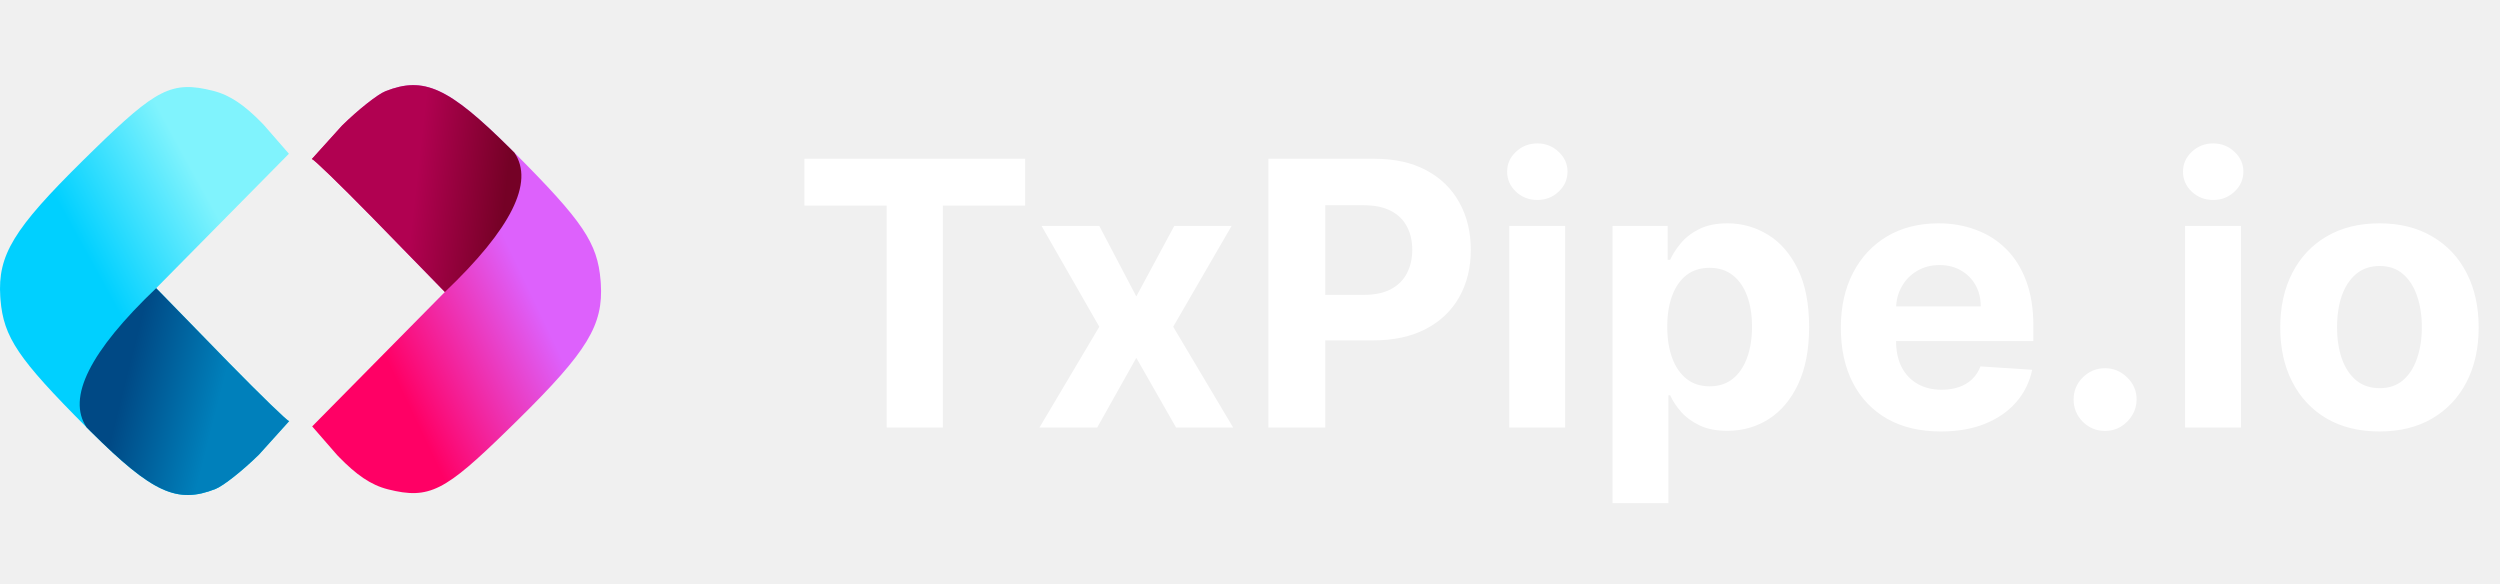
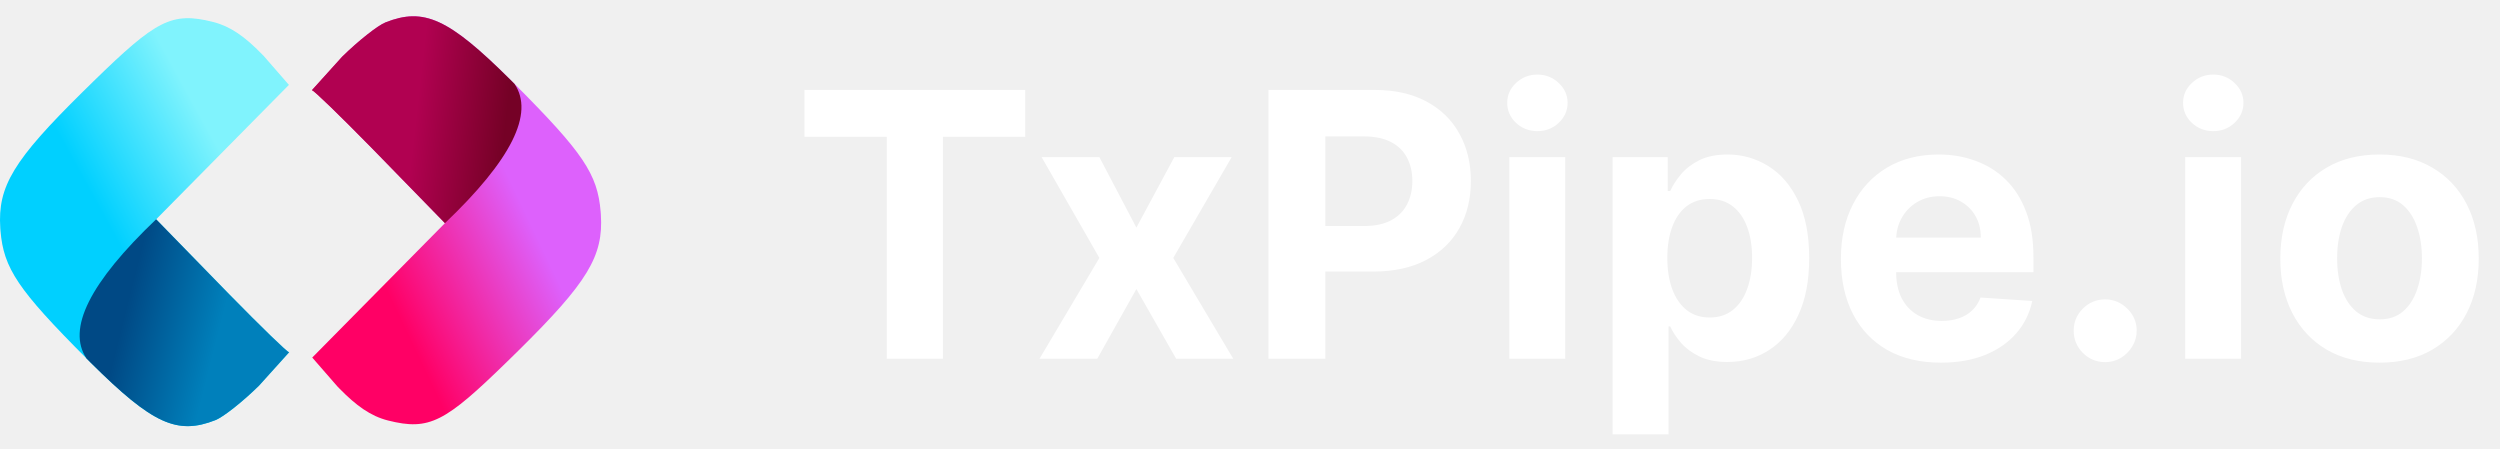
- <svg xmlns="http://www.w3.org/2000/svg" width="300" height="70" viewBox="0 0 300 70" fill="none">
-   <path fill-rule="evenodd" clip-rule="evenodd" d="M46.264 10.943C50.856 9.132 53.813 10.454 61.225 17.818L61.731 18.323C69.975 26.588 71.697 29.143 72.071 33.664L72.096 34.001C72.42 39.007 70.501 42.148 62.189 50.345L60.887 51.621C53.391 58.932 51.529 59.972 46.559 58.721C44.465 58.193 42.725 56.933 40.706 54.866L40.462 54.614L37.461 51.167L53.386 35.038L44.614 26.037C40.772 22.119 37.636 19.079 37.443 19.096L37.432 19.099V19.055L37.441 19.066L41.05 15.067C42.978 13.17 45.325 11.313 46.264 10.943Z" fill="url(#paint0_linear_581_8922)" />
-   <path fill-rule="evenodd" clip-rule="evenodd" d="M46.264 10.943C50.856 9.132 53.813 10.454 61.225 17.818L61.731 18.323C64.135 21.873 61.353 27.444 53.386 35.038L44.614 26.037C40.772 22.119 37.636 19.079 37.443 19.096L37.432 19.099V19.055L37.441 19.066L41.05 15.067C42.978 13.17 45.325 11.313 46.264 10.943Z" fill="url(#paint1_linear_581_8922)" />
-   <path fill-rule="evenodd" clip-rule="evenodd" d="M25.865 58.675C21.274 60.486 18.316 59.163 10.905 51.8L10.398 51.294C2.155 43.029 0.433 40.474 0.059 35.953L0.034 35.617C-0.291 30.61 1.629 27.47 9.941 19.272L11.242 17.996C18.739 10.685 20.601 9.645 25.571 10.897C27.665 11.424 29.405 12.684 31.424 14.752L31.667 15.004L34.669 18.45L18.743 34.579L27.516 43.581C31.358 47.498 34.494 50.538 34.686 50.521L34.698 50.518V50.562L34.689 50.551L31.08 54.55C29.151 56.448 26.804 58.304 25.865 58.675Z" fill="url(#paint2_linear_581_8922)" />
-   <path fill-rule="evenodd" clip-rule="evenodd" d="M25.865 58.674C21.274 60.485 18.316 59.163 10.905 51.8L10.398 51.294C7.994 47.745 10.776 42.173 18.743 34.579L27.516 43.581C31.358 47.498 34.494 50.538 34.686 50.521L34.698 50.518V50.562L34.689 50.551L31.08 54.55C29.151 56.448 26.805 58.304 25.865 58.674Z" fill="url(#paint3_linear_581_8922)" />
-   <path d="M96.529 24.674V19.052H123.019V24.674H113.144V51.304H106.404V24.674H96.529ZM131.916 27.115L136.357 35.572L140.908 27.115H147.79L140.783 39.21L147.979 51.304H141.129L136.357 42.942L131.664 51.304H124.735L131.916 39.21L124.986 27.115H131.916ZM152.211 51.304V19.052H164.936C167.382 19.052 169.466 19.519 171.188 20.453C172.91 21.377 174.222 22.663 175.125 24.311C176.038 25.949 176.496 27.839 176.496 29.981C176.496 32.123 176.033 34.013 175.11 35.651C174.186 37.288 172.847 38.564 171.094 39.477C169.351 40.391 167.241 40.847 164.763 40.847H156.653V35.383H163.66C164.973 35.383 166.054 35.157 166.905 34.706C167.766 34.244 168.406 33.608 168.826 32.8C169.256 31.981 169.472 31.041 169.472 29.981C169.472 28.91 169.256 27.976 168.826 27.178C168.406 26.369 167.766 25.745 166.905 25.304C166.044 24.852 164.951 24.627 163.629 24.627H159.03V51.304H152.211ZM181.109 51.304V27.115H187.818V51.304H181.109ZM184.48 23.997C183.482 23.997 182.626 23.666 181.913 23.004C181.209 22.332 180.857 21.529 180.857 20.595C180.857 19.671 181.209 18.878 181.913 18.217C182.626 17.545 183.482 17.209 184.48 17.209C185.477 17.209 186.327 17.545 187.031 18.217C187.744 18.878 188.102 19.671 188.102 20.595C188.102 21.529 187.744 22.332 187.031 23.004C186.327 23.666 185.477 23.997 184.48 23.997ZM193.502 60.376V27.115H200.117V31.178H200.416C200.71 30.527 201.135 29.866 201.692 29.194C202.259 28.511 202.993 27.944 203.897 27.493C204.81 27.031 205.944 26.8 207.298 26.8C209.062 26.8 210.69 27.262 212.181 28.186C213.671 29.099 214.863 30.48 215.755 32.328C216.648 34.165 217.094 36.469 217.094 39.241C217.094 41.939 216.658 44.218 215.786 46.076C214.926 47.924 213.75 49.325 212.259 50.281C210.778 51.226 209.12 51.698 207.283 51.698C205.98 51.698 204.873 51.483 203.96 51.053C203.057 50.622 202.316 50.081 201.739 49.43C201.161 48.769 200.721 48.102 200.416 47.43H200.211V60.376H193.502ZM200.07 39.21C200.07 40.648 200.269 41.903 200.668 42.974C201.067 44.044 201.645 44.879 202.401 45.477C203.156 46.066 204.075 46.359 205.157 46.359C206.248 46.359 207.173 46.06 207.928 45.462C208.684 44.853 209.256 44.013 209.645 42.942C210.044 41.861 210.243 40.617 210.243 39.21C210.243 37.813 210.049 36.585 209.661 35.525C209.272 34.464 208.7 33.635 207.944 33.036C207.188 32.438 206.259 32.139 205.157 32.139C204.065 32.139 203.141 32.427 202.385 33.005C201.64 33.582 201.067 34.401 200.668 35.462C200.269 36.522 200.07 37.771 200.07 39.21ZM232.901 51.777C230.413 51.777 228.271 51.273 226.476 50.265C224.691 49.247 223.315 47.808 222.349 45.95C221.383 44.081 220.901 41.871 220.901 39.32C220.901 36.832 221.383 34.648 222.349 32.769C223.315 30.889 224.675 29.425 226.428 28.375C228.192 27.325 230.26 26.8 232.633 26.8C234.229 26.8 235.714 27.057 237.09 27.572C238.476 28.075 239.683 28.837 240.712 29.855C241.751 30.873 242.56 32.154 243.137 33.698C243.715 35.23 244.003 37.026 244.003 39.084V40.926H223.578V36.769H237.688C237.688 35.803 237.478 34.947 237.058 34.202C236.638 33.456 236.056 32.873 235.311 32.453C234.576 32.023 233.72 31.808 232.744 31.808C231.725 31.808 230.822 32.044 230.035 32.517C229.258 32.978 228.649 33.603 228.208 34.391C227.767 35.167 227.541 36.034 227.531 36.989V40.942C227.531 42.139 227.751 43.173 228.192 44.044C228.643 44.916 229.279 45.588 230.098 46.06C230.916 46.533 231.888 46.769 233.011 46.769C233.756 46.769 234.439 46.664 235.058 46.454C235.678 46.244 236.208 45.929 236.649 45.509C237.09 45.089 237.426 44.575 237.657 43.966L243.862 44.375C243.547 45.866 242.901 47.168 241.925 48.281C240.959 49.383 239.71 50.244 238.177 50.864C236.654 51.472 234.896 51.777 232.901 51.777ZM252.613 51.714C251.574 51.714 250.682 51.346 249.936 50.612C249.201 49.866 248.834 48.974 248.834 47.934C248.834 46.905 249.201 46.023 249.936 45.289C250.682 44.554 251.574 44.186 252.613 44.186C253.622 44.186 254.503 44.554 255.259 45.289C256.015 46.023 256.393 46.905 256.393 47.934C256.393 48.627 256.215 49.262 255.858 49.84C255.511 50.407 255.055 50.864 254.488 51.21C253.92 51.546 253.296 51.714 252.613 51.714ZM262.211 51.304V27.115H268.92V51.304H262.211ZM265.582 23.997C264.584 23.997 263.728 23.666 263.015 23.004C262.311 22.332 261.96 21.529 261.96 20.595C261.96 19.671 262.311 18.878 263.015 18.217C263.728 17.545 264.584 17.209 265.582 17.209C266.579 17.209 267.43 17.545 268.133 18.217C268.847 18.878 269.204 19.671 269.204 20.595C269.204 21.529 268.847 22.332 268.133 23.004C267.43 23.666 266.579 23.997 265.582 23.997ZM285.535 51.777C283.088 51.777 280.973 51.257 279.188 50.218C277.414 49.168 276.043 47.709 275.078 45.84C274.112 43.96 273.628 41.782 273.628 39.304C273.628 36.805 274.112 34.622 275.078 32.753C276.043 30.873 277.414 29.414 279.188 28.375C280.973 27.325 283.088 26.8 285.535 26.8C287.981 26.8 290.091 27.325 291.865 28.375C293.65 29.414 295.026 30.873 295.991 32.753C296.957 34.622 297.441 36.805 297.441 39.304C297.441 41.782 296.957 43.96 295.991 45.84C295.026 47.709 293.65 49.168 291.865 50.218C290.091 51.257 287.981 51.777 285.535 51.777ZM285.566 46.58C286.679 46.58 287.608 46.265 288.354 45.635C289.099 44.995 289.661 44.123 290.038 43.021C290.427 41.918 290.621 40.664 290.621 39.257C290.621 37.85 290.427 36.595 290.038 35.493C289.661 34.391 289.099 33.519 288.354 32.879C287.608 32.238 286.679 31.918 285.566 31.918C284.443 31.918 283.498 32.238 282.731 32.879C281.976 33.519 281.403 34.391 281.015 35.493C280.637 36.595 280.448 37.85 280.448 39.257C280.448 40.664 280.637 41.918 281.015 43.021C281.403 44.123 281.976 44.995 282.731 45.635C283.498 46.265 284.443 46.58 285.566 46.58Z" fill="white" />
+ <svg xmlns="http://www.w3.org/2000/svg" width="195" height="35" viewBox="0 0 195 35" fill="none">
+   <path fill-rule="evenodd" clip-rule="evenodd" d="M30.077 1.743C33.062 0.566 34.984 1.426 39.802 6.212L40.131 6.541C45.489 11.913 46.608 13.574 46.851 16.512L46.867 16.731C47.079 19.985 45.831 22.027 40.428 27.355L39.582 28.184C34.709 32.937 33.499 33.612 30.268 32.799C28.907 32.456 27.776 31.637 26.464 30.293L26.306 30.13L24.355 27.889L34.706 17.405L29.004 11.554C26.507 9.008 24.469 7.032 24.343 7.043L24.336 7.045V7.017L24.342 7.023L26.688 4.424C27.941 3.191 29.467 1.984 30.077 1.743Z" fill="url(#paint0_linear_714_9108)" />
+   <path fill-rule="evenodd" clip-rule="evenodd" d="M30.077 1.743C33.062 0.566 34.984 1.426 39.802 6.212L40.131 6.541C41.693 8.848 39.885 12.469 34.706 17.405L29.004 11.554C26.507 9.008 24.469 7.032 24.343 7.043L24.336 7.045V7.017L24.342 7.023L26.688 4.424C27.941 3.191 29.467 1.984 30.077 1.743Z" fill="url(#paint1_linear_714_9108)" />
+   <path fill-rule="evenodd" clip-rule="evenodd" d="M16.812 32.767C13.828 33.944 11.906 33.085 7.088 28.298L6.759 27.97C1.401 22.598 0.281 20.936 0.038 17.998L0.022 17.779C-0.189 14.525 1.059 12.484 6.462 7.156L7.308 6.326C12.18 1.574 13.391 0.898 16.621 1.712C17.982 2.054 19.113 2.873 20.425 4.217L20.584 4.381L22.535 6.621L12.183 17.105L17.885 22.956C20.383 25.502 22.421 27.479 22.546 27.467L22.554 27.465V27.494L22.548 27.487L20.202 30.086C18.948 31.32 17.423 32.526 16.812 32.767Z" fill="url(#paint2_linear_714_9108)" />
+   <path fill-rule="evenodd" clip-rule="evenodd" d="M16.808 32.767C13.823 33.945 11.901 33.085 7.083 28.299L6.754 27.97C5.192 25.663 7 22.041 12.178 17.105L17.881 22.956C20.378 25.503 22.416 27.479 22.541 27.468L22.549 27.466V27.494L22.543 27.487L20.197 30.087C18.944 31.32 17.418 32.527 16.808 32.767Z" fill="url(#paint3_linear_714_9108)" />
+   <path d="M62.75 10.669V7.015H79.968V10.669H73.55V27.98H69.168V10.669H62.75ZM85.751 12.256L88.638 17.753L91.596 12.256H96.07L91.515 20.118L96.192 27.98H91.74L88.638 22.544L85.588 27.98H81.083L85.751 20.118L81.247 12.256H85.751ZM98.943 27.98V7.015H107.214C108.804 7.015 110.159 7.319 111.278 7.926C112.397 8.527 113.25 9.363 113.837 10.434C114.431 11.499 114.728 12.727 114.728 14.119C114.728 15.511 114.428 16.74 113.827 17.804C113.227 18.869 112.356 19.698 111.217 20.292C110.084 20.886 108.712 21.182 107.102 21.182H101.83V17.63H106.385C107.238 17.63 107.941 17.484 108.494 17.19C109.054 16.89 109.47 16.477 109.743 15.951C110.023 15.419 110.163 14.809 110.163 14.119C110.163 13.423 110.023 12.816 109.743 12.297C109.47 11.772 109.054 11.366 108.494 11.079C107.934 10.786 107.224 10.639 106.365 10.639H103.376V27.98H98.943ZM117.727 27.98V12.256H122.088V27.98H117.727ZM119.918 10.229C119.269 10.229 118.713 10.014 118.249 9.584C117.792 9.148 117.563 8.626 117.563 8.018C117.563 7.418 117.792 6.902 118.249 6.473C118.713 6.036 119.269 5.817 119.918 5.817C120.566 5.817 121.119 6.036 121.576 6.473C122.04 6.902 122.272 7.418 122.272 8.018C122.272 8.626 122.04 9.148 121.576 9.584C121.119 10.014 120.566 10.229 119.918 10.229ZM125.782 33.876V12.256H130.082V14.897H130.276C130.468 14.474 130.744 14.044 131.106 13.607C131.474 13.164 131.952 12.795 132.539 12.502C133.133 12.202 133.869 12.051 134.75 12.051C135.896 12.051 136.954 12.352 137.923 12.952C138.892 13.546 139.667 14.443 140.247 15.645C140.827 16.839 141.117 18.337 141.117 20.138C141.117 21.892 140.834 23.373 140.267 24.581C139.708 25.782 138.943 26.693 137.974 27.314C137.012 27.928 135.934 28.235 134.74 28.235C133.893 28.235 133.173 28.096 132.58 27.816C131.993 27.536 131.512 27.184 131.137 26.761C130.761 26.331 130.474 25.898 130.276 25.461H130.143V33.876H125.782ZM130.051 20.118C130.051 21.053 130.181 21.868 130.44 22.564C130.699 23.26 131.075 23.803 131.566 24.192C132.058 24.574 132.655 24.765 133.358 24.765C134.067 24.765 134.668 24.571 135.159 24.182C135.651 23.786 136.023 23.24 136.275 22.544C136.535 21.841 136.664 21.032 136.664 20.118C136.664 19.21 136.538 18.412 136.285 17.723C136.033 17.033 135.661 16.494 135.17 16.105C134.678 15.716 134.074 15.522 133.358 15.522C132.648 15.522 132.047 15.709 131.556 16.085C131.072 16.46 130.699 16.992 130.44 17.681C130.181 18.371 130.051 19.183 130.051 20.118ZM151.391 28.287C149.774 28.287 148.382 27.959 147.215 27.304C146.055 26.642 145.161 25.707 144.533 24.499C143.905 23.284 143.591 21.848 143.591 20.189C143.591 18.572 143.905 17.153 144.533 15.931C145.161 14.71 146.045 13.758 147.184 13.075C148.331 12.393 149.675 12.051 151.218 12.051C152.255 12.051 153.22 12.219 154.114 12.553C155.015 12.881 155.8 13.375 156.469 14.037C157.144 14.699 157.67 15.532 158.045 16.535C158.421 17.531 158.608 18.698 158.608 20.036V21.234H145.332V18.531H154.503C154.503 17.903 154.367 17.347 154.094 16.863C153.821 16.378 153.442 15.999 152.958 15.726C152.48 15.447 151.924 15.307 151.289 15.307C150.627 15.307 150.04 15.46 149.528 15.767C149.024 16.068 148.628 16.474 148.341 16.985C148.054 17.49 147.908 18.053 147.901 18.674V21.244C147.901 22.022 148.044 22.694 148.331 23.26C148.624 23.827 149.037 24.264 149.57 24.571C150.102 24.878 150.733 25.031 151.463 25.031C151.948 25.031 152.392 24.963 152.794 24.827C153.197 24.69 153.541 24.485 153.828 24.212C154.114 23.939 154.333 23.605 154.483 23.209L158.516 23.475C158.311 24.445 157.892 25.291 157.257 26.014C156.629 26.731 155.817 27.29 154.821 27.693C153.831 28.089 152.688 28.287 151.391 28.287ZM164.205 28.246C163.529 28.246 162.949 28.007 162.465 27.529C161.987 27.044 161.748 26.464 161.748 25.789C161.748 25.12 161.987 24.547 162.465 24.069C162.949 23.591 163.529 23.352 164.205 23.352C164.86 23.352 165.433 23.591 165.925 24.069C166.416 24.547 166.662 25.12 166.662 25.789C166.662 26.239 166.546 26.652 166.314 27.027C166.088 27.396 165.791 27.693 165.423 27.918C165.054 28.136 164.648 28.246 164.205 28.246ZM170.443 27.98V12.256H174.804V27.98H170.443ZM172.634 10.229C171.986 10.229 171.429 10.014 170.966 9.584C170.508 9.148 170.28 8.626 170.28 8.018C170.28 7.418 170.508 6.902 170.966 6.473C171.429 6.036 171.986 5.817 172.634 5.817C173.282 5.817 173.835 6.036 174.293 6.473C174.756 6.902 174.989 7.418 174.989 8.018C174.989 8.626 174.756 9.148 174.293 9.584C173.835 10.014 173.282 10.229 172.634 10.229ZM185.603 28.287C184.013 28.287 182.638 27.949 181.478 27.273C180.325 26.591 179.434 25.642 178.806 24.427C178.179 23.206 177.864 21.79 177.864 20.179C177.864 18.555 178.179 17.136 178.806 15.921C179.434 14.699 180.325 13.751 181.478 13.075C182.638 12.393 184.013 12.051 185.603 12.051C187.193 12.051 188.565 12.393 189.718 13.075C190.879 13.751 191.773 14.699 192.4 15.921C193.028 17.136 193.342 18.555 193.342 20.179C193.342 21.79 193.028 23.206 192.4 24.427C191.773 25.642 190.879 26.591 189.718 27.273C188.565 27.949 187.193 28.287 185.603 28.287ZM185.624 24.909C186.347 24.909 186.951 24.704 187.436 24.294C187.921 23.878 188.285 23.312 188.531 22.595C188.784 21.878 188.91 21.063 188.91 20.148C188.91 19.234 188.784 18.419 188.531 17.702C188.285 16.985 187.921 16.419 187.436 16.003C186.951 15.586 186.347 15.378 185.624 15.378C184.894 15.378 184.28 15.586 183.781 16.003C183.29 16.419 182.918 16.985 182.666 17.702C182.42 18.419 182.297 19.234 182.297 20.148C182.297 21.063 182.42 21.878 182.666 22.595C182.918 23.312 183.29 23.878 183.781 24.294C184.28 24.704 184.894 24.909 185.624 24.909Z" fill="white" />
  <defs>
-     <linearGradient id="paint0_linear_581_8922" x1="48.958" y1="48.486" x2="66.162" y2="40.288" gradientUnits="userSpaceOnUse">
+     <linearGradient id="paint0_linear_714_9108" x1="31.828" y1="26.147" x2="43.01" y2="20.817" gradientUnits="userSpaceOnUse">
      <stop stop-color="#FF0065" />
      <stop offset="1" stop-color="#DD61FC" />
    </linearGradient>
-     <linearGradient id="paint1_linear_581_8922" x1="49.999" y1="21.436" x2="60.747" y2="22.657" gradientUnits="userSpaceOnUse">
+     <linearGradient id="paint1_linear_714_9108" x1="32.505" y1="8.564" x2="39.491" y2="9.358" gradientUnits="userSpaceOnUse">
      <stop stop-color="#B10151" />
      <stop offset="1" stop-color="#750126" />
    </linearGradient>
-     <linearGradient id="paint2_linear_581_8922" x1="23.007" y1="20.146" x2="8.928" y2="27.892" gradientUnits="userSpaceOnUse">
+     <linearGradient id="paint2_linear_714_9108" x1="14.954" y1="7.724" x2="5.803" y2="12.758" gradientUnits="userSpaceOnUse">
      <stop stop-color="#80F3FD" />
      <stop offset="1" stop-color="#00D0FF" />
    </linearGradient>
-     <linearGradient id="paint3_linear_581_8922" x1="26.571" y1="46.99" x2="15.41" y2="44.175" gradientUnits="userSpaceOnUse">
+     <linearGradient id="paint3_linear_714_9108" x1="17.267" y1="25.172" x2="10.012" y2="23.343" gradientUnits="userSpaceOnUse">
      <stop stop-color="#0080BB" />
      <stop offset="1" stop-color="#004985" />
    </linearGradient>
  </defs>
</svg>
